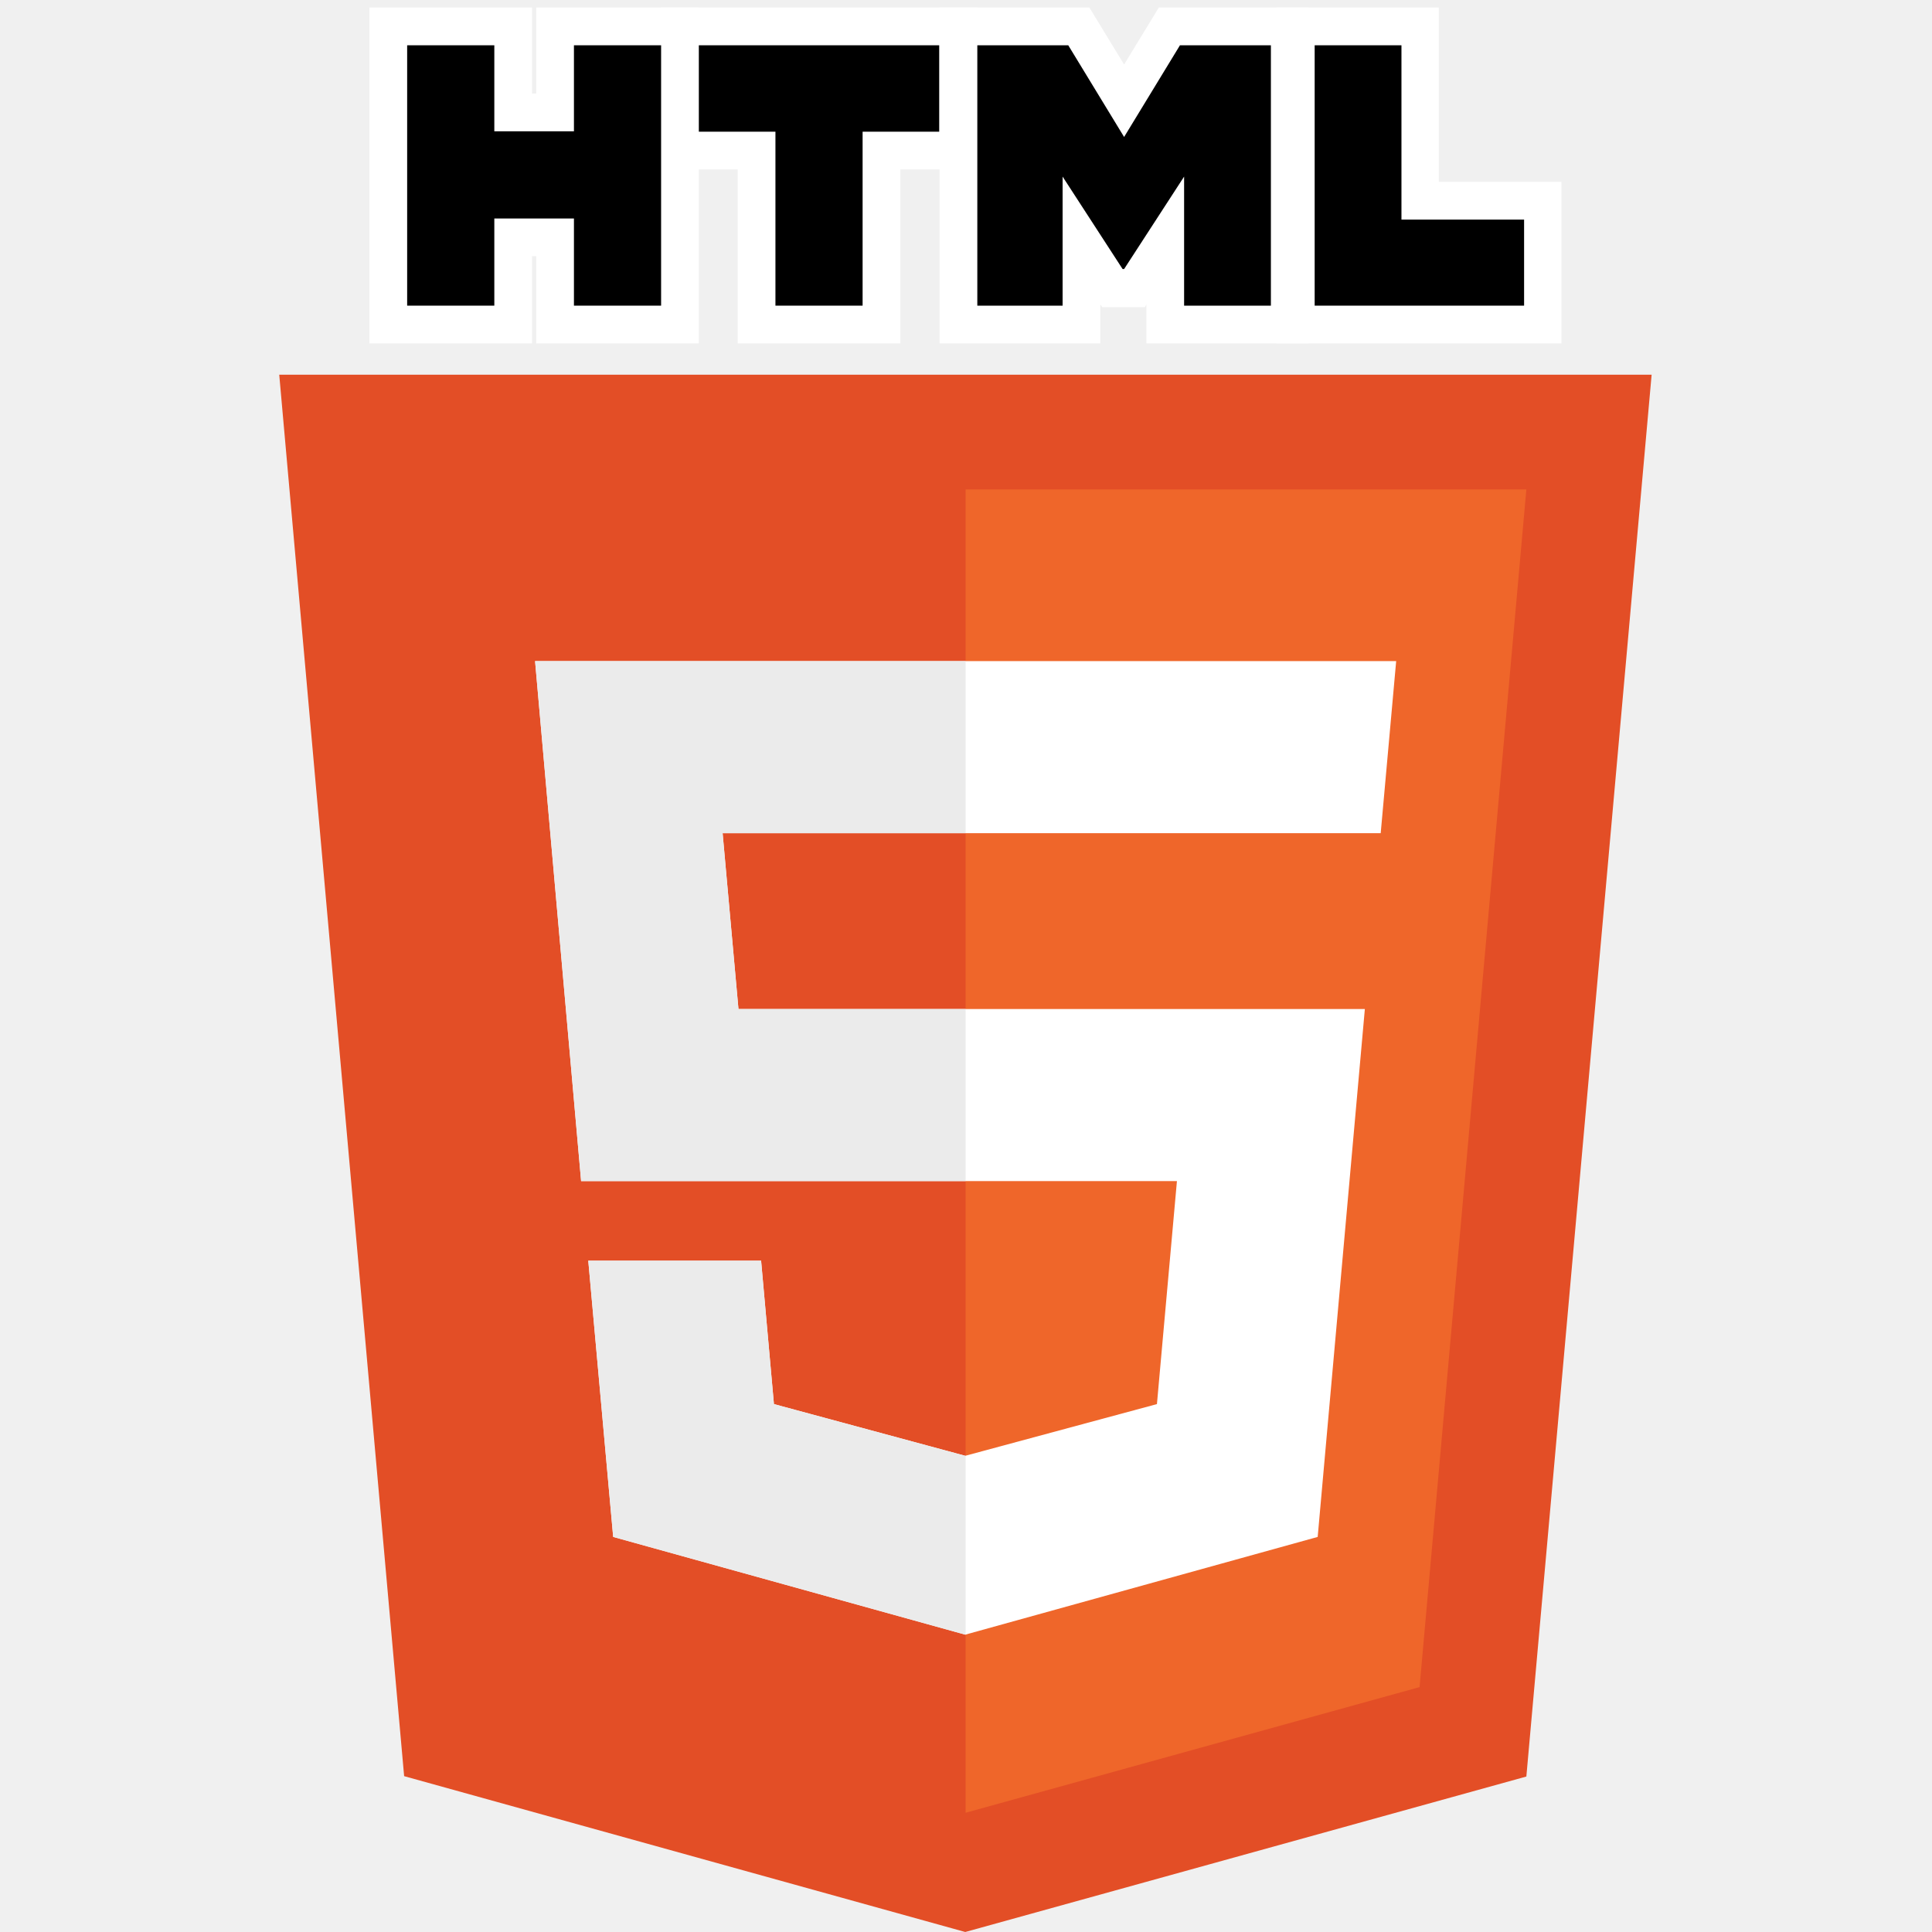
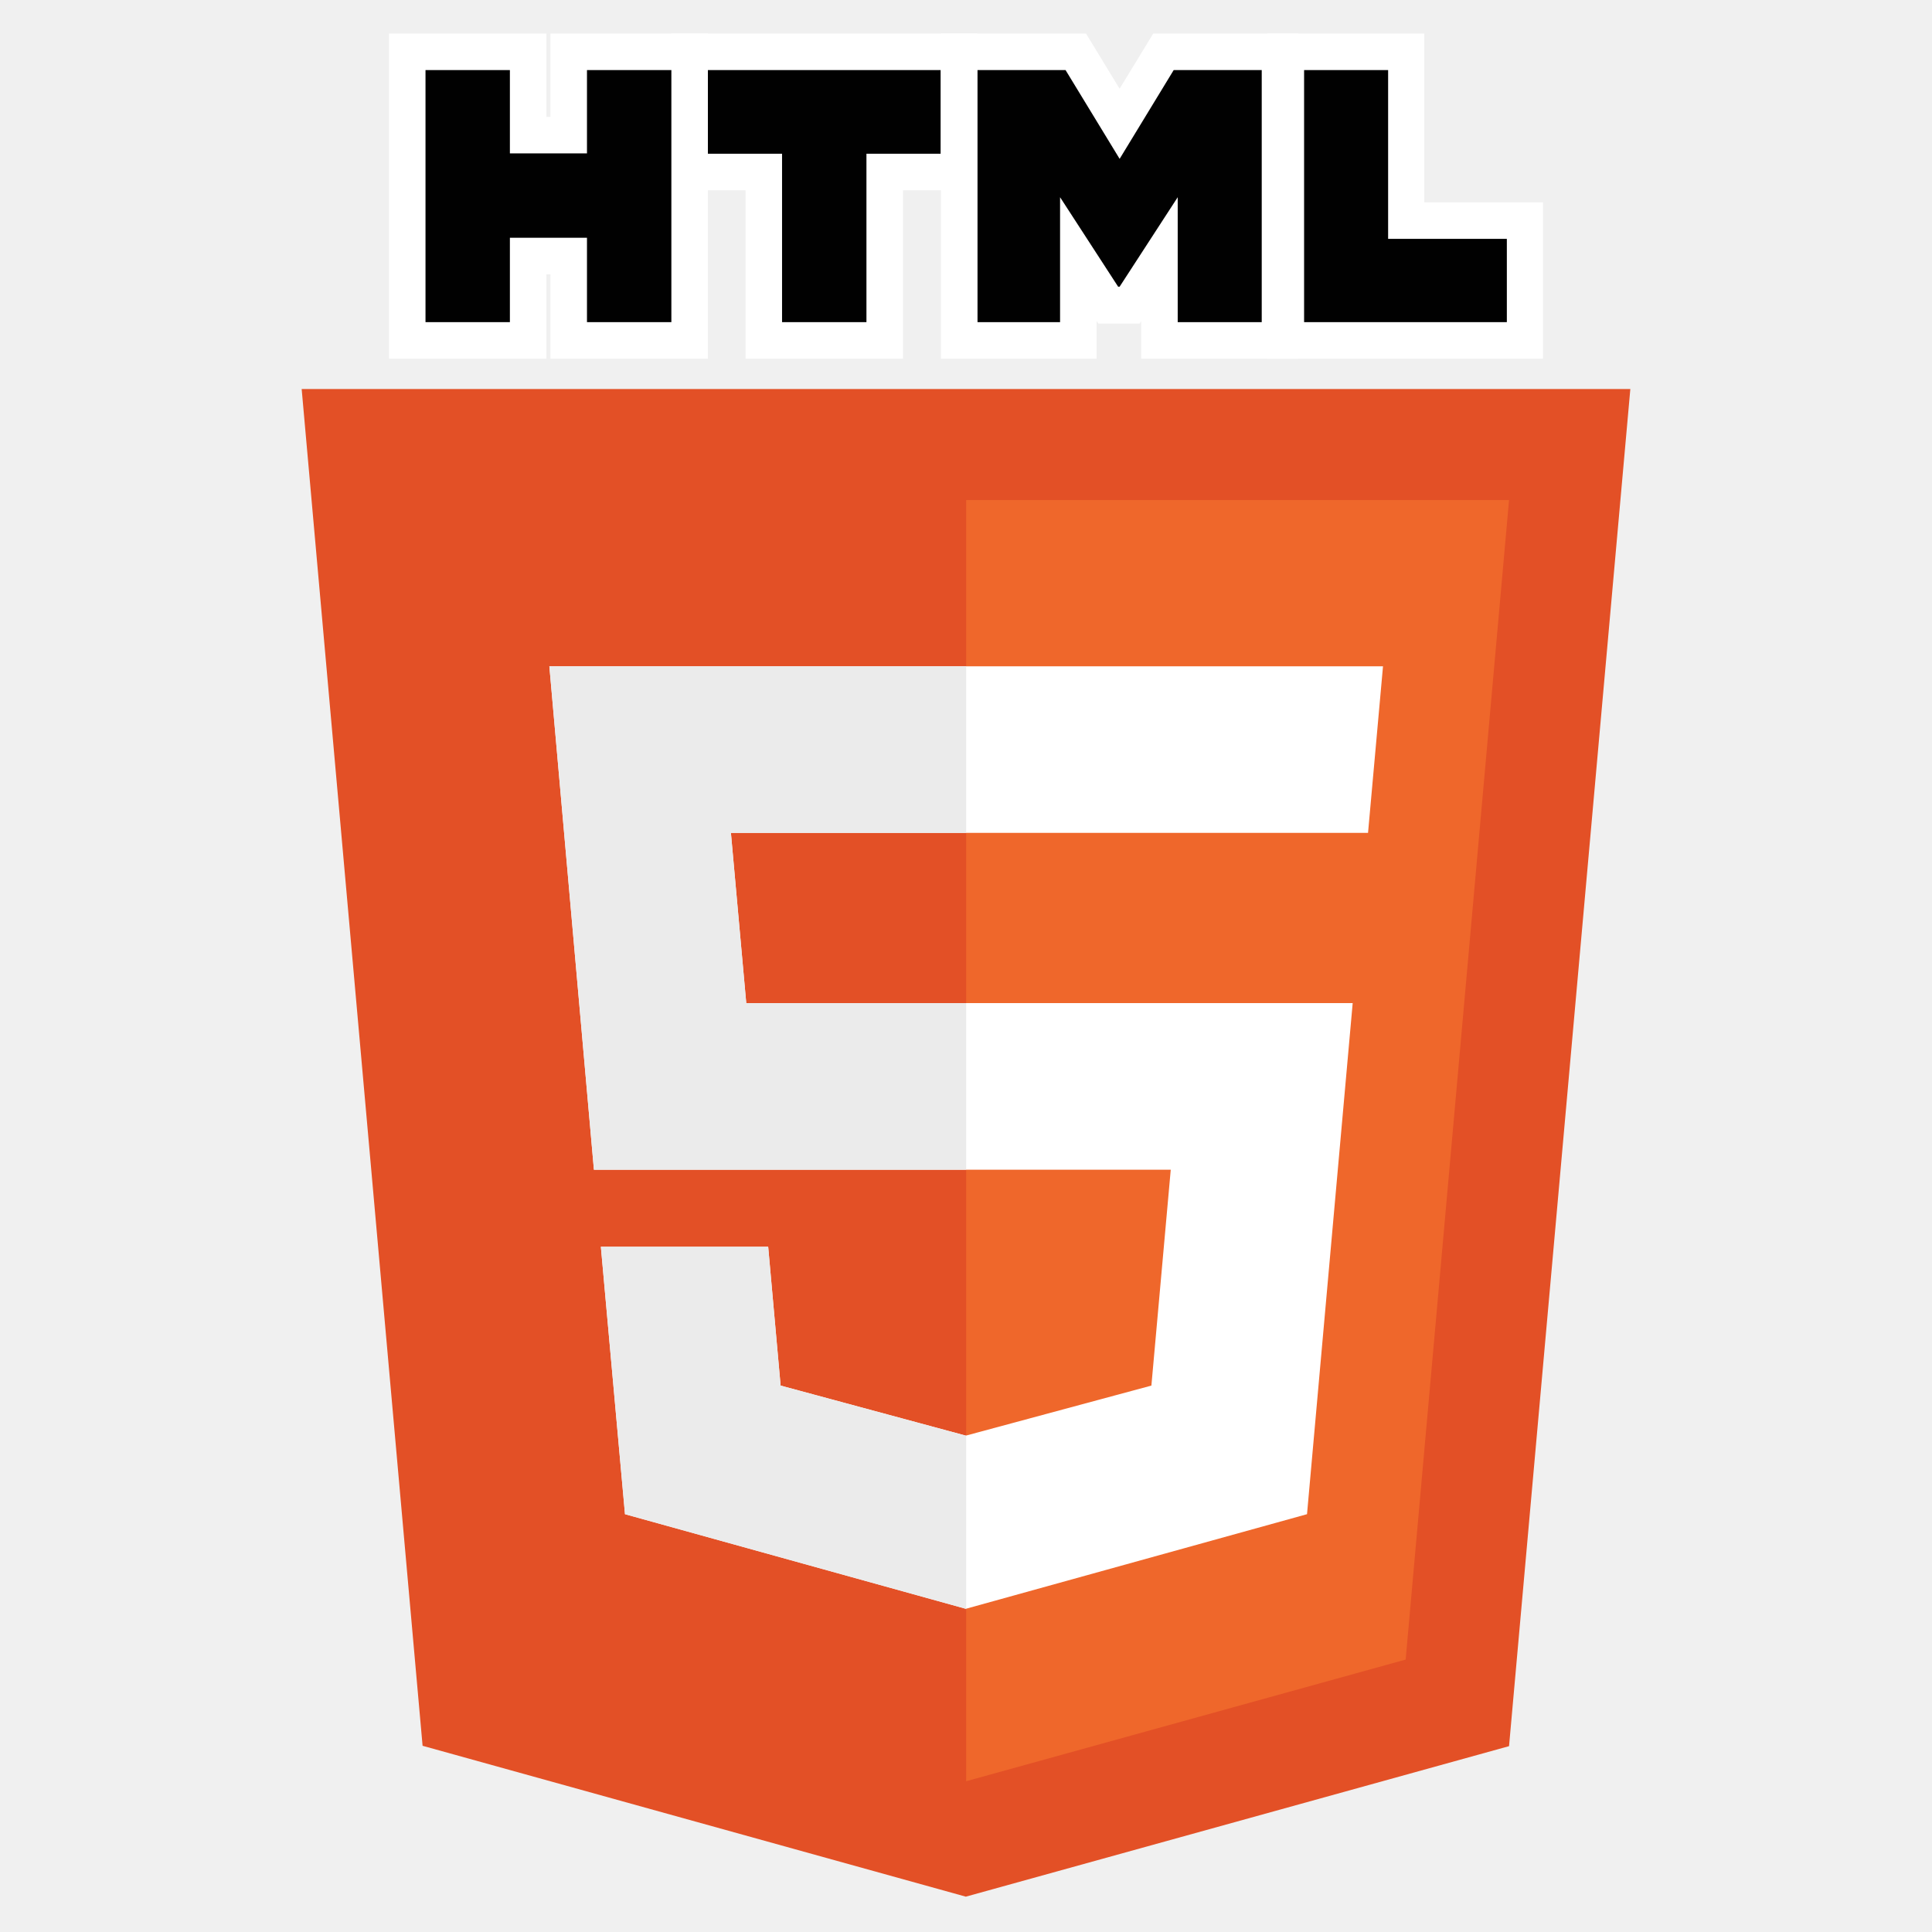
- <svg xmlns="http://www.w3.org/2000/svg" version="1.1" id="Layer_1" x="0px" y="0px" viewBox="0 0 512 512" style="enable-background:new 0 0 512 512;" xml:space="preserve">
-   <style type="text/css">
- 	.st0{display:none;}
- 	.st1{display:inline;}
- 	.st2{fill:#FFFFFF;}
- 	.st3{fill:#E34E26;}
- 	.st4{fill:#EF662A;}
- 	.st5{fill:#EBEBEB;}
- </style>
-   <g>
-     <g>
-       <g class="st0">
-         <g class="st1">
-           <g>
-             <rect x="81.9" y="-14" class="st2" width="119.3" height="121" />
-             <polygon class="st2" points="179.5,107 179.5,60.9 159.2,60.9 159.2,-14 274.9,-14 274.9,60.9 254.6,60.9 254.6,107      " />
-             <polygon class="st2" points="233,107 233,-14 297.7,-14 297.9,-13.7 298.1,-14 362.8,-14 362.8,107      " />
-             <polygon class="st2" points="322.3,107 322.3,-14 397.3,-14 397.3,32.2 429.8,32.2 429.8,107      " />
-           </g>
-         </g>
-       </g>
-       <g>
-         <g>
-           <g>
-             <polygon class="st2" points="142.1,91 142.1,67.9 141,67.9 141,91 97.9,91 97.9,2 141,2 141,24.8 142.1,24.8 142.1,2 185.2,2        185.2,91      " />
-             <polygon class="st2" points="195.5,91 195.5,44.9 175.2,44.9 175.2,2 258.9,2 258.9,44.9 238.6,44.9 238.6,91      " />
-             <polygon class="st2" points="303.8,91 303.8,80.7 303.4,81.4 292.1,81.4 291.6,80.7 291.6,91 249,91 249,2 288.7,2 297.9,17.1        307.1,2 346.8,2 346.8,91      " />
-             <polygon class="st2" points="338.3,91 338.3,2 381.3,2 381.3,48.2 413.8,48.2 413.8,91      " />
-           </g>
-         </g>
-       </g>
-     </g>
-     <g>
-       <g class="st0">
-         <g class="st1">
-           <g>
-             <rect x="91.9" y="-4" class="st2" width="99.3" height="101" />
-             <polygon class="st2" points="189.5,97 189.5,50.9 169.2,50.9 169.2,-4 264.9,-4 264.9,50.9 244.6,50.9 244.6,97      " />
-             <polygon class="st2" points="297.8,97 297.8,87.4 297.6,87.4 297.6,97 243,97 243,-4 292.1,-4 297.9,5.5 303.7,-4 352.8,-4        352.8,97      " />
-             <polygon class="st2" points="332.3,97 332.3,-4 387.3,-4 387.3,42.2 419.8,42.2 419.8,97      " />
-           </g>
-         </g>
-       </g>
-       <g>
-         <g>
-           <g>
-             <path d="M107.9,12H131v22.8h21.1V12h23.1v69h-23.1V57.9H131V81h-23.1V12L107.9,12z" />
-             <path d="M205.5,34.9h-20.3V12h63.7v22.9h-20.3V81h-23.1L205.5,34.9L205.5,34.9z" />
-             <path d="M259,12h24.1l14.8,24.3L312.7,12h24.1v69h-23V46.8l-15.9,24.5h-0.4l-15.9-24.5V81H259V12z" />
-             <path d="M348.3,12h23.1v46.2h32.5V81h-55.5V12H348.3z" />
-           </g>
-         </g>
-       </g>
-     </g>
-   </g>
-   <g id="Guides_to_delete">
-     <g class="st0">
-       <g>
-         <g class="st1">
-           <polygon class="st2" points="82.8,491 45.6,73.3 466.1,73.3 428.8,491 255.8,539     " />
-           <polygon class="st2" points="229.9,103.7 432.9,103.7 400.5,467.3 229.9,514.6     " />
-           <path class="st2" d="M138.2,427.5l-7.9-88.5l-0.8-9.1l-16.1-180.6h285l-8.3,92.2l0,0l-16.7,186.1l-117.7,32.7L138.2,427.5z       M255.8,358.9l26.6-7.2l1.1-12.7h-55.3l1.1,12.7L255.8,358.9z" />
-           <g>
-             <polygon class="st2" points="130.3,339 113.3,149.2 281.9,149.2 281.9,339      " />
-             <polygon class="st2" points="248.9,458.3 138.2,427.5 127.5,308.1 225.4,308.1 229.3,351.7 255,358.7 281.8,349.7 281.9,385.8        281.9,452.6 256.1,460.2      " />
-           </g>
-         </g>
-       </g>
-       <g class="st1">
-         <g>
-           <polygon class="st2" points="97.8,478.5 63.1,89.3 448.6,89.3 413.9,478.5 255.8,522.4     " />
-           <polygon class="st2" points="245.9,119.7 415.4,119.7 385.5,454.9 245.9,493.6     " />
-           <polygon class="st2" points="153.1,415.1 145,324.1 210.8,324.1 214.4,364.3 255.8,375.5 297.3,364.2 301,323 144.9,323       130.8,165.2 380.9,165.2 375,230.8 202.5,230.8 204.9,257.4 372.7,257.4 358.6,415.1 255.8,443.6     " />
-           <g>
-             <polygon class="st2" points="144.9,323 130.8,165.2 265.9,165.2 265.9,230.8 202.5,230.8 204.9,257.4 265.9,257.4 265.9,323             " />
-             <polygon class="st2" points="253.1,442.8 153.1,415.1 145,324.1 210.8,324.1 214.4,364.3 255.5,375.4 265.8,371.9 265.9,385.8        265.9,440.7 255.9,443.6      " />
-           </g>
-         </g>
-       </g>
-     </g>
-     <g>
-       <g class="st0">
-         <g class="st1">
-           <polygon class="st2" points="92.2,483.2 56.5,83.3 455.2,83.3 419.5,483.2 255.8,528.6     " />
-           <polygon class="st2" points="239.9,113.7 422,113.7 391.1,459.6 239.9,501.5     " />
-           <path class="st2" d="M147.5,419.7l-8.1-90.8l0,0l-15.1-169.8h263.2l-6.9,77.6H209l1.3,14.7h168.9l-15.1,168.3l-108.4,30.1      L147.5,419.7z M255.8,369.2l35.9-9.7l2.7-30.6h-77.2l2.7,30.6L255.8,369.2z" />
-           <g>
-             <polygon class="st2" points="139.4,329 124.3,159.2 271.9,159.2 271.9,236.8 209,236.8 210.3,251.4 271.9,251.4 271.9,329             " />
-             <polygon class="st2" points="251.5,448.6 147.5,419.7 138.4,318.1 216.3,318.1 220,359.6 255.3,369.1 271.8,363.6 271.9,385.8        271.9,445.2 256,449.8      " />
-           </g>
-         </g>
-       </g>
-       <g>
-         <g>
-           <polygon class="st3" points="107.1,470.7 74,99.3 437.7,99.3 404.5,470.8 255.8,512     " />
-           <polygon class="st4" points="255.9,129.7 255.9,480.4 376.2,447.1 404.5,129.7     " />
-           <polygon class="st2" points="141.8,175.2 154,313 311.9,313 306.6,372.1 255.8,385.8 205.1,372.1 201.7,334.1 155.9,334.1       162.5,407.3 255.8,433.2 349.2,407.3 361.7,267.4 195.7,267.4 191.5,220.8 365.7,220.8 365.9,220.8 370,175.2     " />
-           <g>
-             <polygon class="st5" points="255.9,175.2 141.8,175.2 154,313 255.9,313 255.9,267.4 195.7,267.4 191.5,220.8 255.9,220.8             " />
-             <polygon class="st5" points="255.9,385.8 255.8,385.8 205.1,372.1 201.7,334.1 155.9,334.1 162.5,407.3 255.8,433.2        255.9,433.2      " />
-           </g>
-         </g>
-       </g>
-     </g>
+ <svg xmlns="http://www.w3.org/2000/svg" id="Layer_1" data-name="Layer 1" viewBox="0 0 100 100">
+   <defs>
+     <style>.cls-1{fill:#fff;}.cls-2{fill:#010101;}.cls-3{fill:#e35026;}.cls-4{fill:#ef672b;}.cls-5{fill:#ebebeb;}</style>
+   </defs>
+   <polygon class="cls-1" points="28.491 18.565 28.491 14.197 28.283 14.197 28.283 18.565 20.134 18.565 20.134 1.737 28.283 1.737 28.283 6.048 28.491 6.048 28.491 1.737 36.641 1.737 36.641 18.565 28.491 18.565" />
+   <polygon class="cls-1" points="38.589 18.565 38.589 9.848 34.75 9.848 34.75 1.737 50.577 1.737 50.577 9.848 46.738 9.848 46.738 18.565 38.589 18.565" />
+   <polygon class="cls-1" points="59.067 18.565 59.067 16.618 58.991 16.75 56.854 16.75 56.76 16.618 56.76 18.565 48.705 18.565 48.705 1.737 56.212 1.737 57.951 4.592 59.691 1.737 67.198 1.737 67.198 18.565 59.067 18.565" />
+   <polygon class="cls-1" points="65.59 18.565 65.59 1.737 73.721 1.737 73.721 10.472 79.866 10.472 79.866 18.565 65.59 18.565" />
+   <path class="cls-2" d="M22.024,3.627h4.368V7.939h3.99V3.627H34.75V16.674H30.382v-4.368h-3.99v4.368H22.024V3.627Z" />
+   <path class="cls-2" d="M40.479,7.957H36.641v-4.33H48.686v4.33H44.847v8.717h-4.368V7.957Z" />
+   <path class="cls-2" d="M50.596,3.627h4.557l2.799,4.595L60.75,3.627h4.557V16.674h-4.349V10.208L57.951,14.84h-.076L54.869,10.208v6.467H50.596Z" />
+   <path class="cls-2" d="M67.481,3.627h4.368v8.736h6.145v4.311H67.5V3.627Z" />
+   <g id="Guides_to_delete" data-name="Guides to delete">
+     <polygon class="cls-3" points="21.873 90.362 15.614 20.135 84.386 20.135 78.108 90.381 49.991 98.171 21.873 90.362" />
+     <polygon class="cls-4" points="50.009 25.883 50.009 92.196 72.757 85.899 78.108 25.883 50.009 25.883" />
+     <polygon class="cls-1" points="28.435 34.487 30.741 60.543 60.598 60.543 59.596 71.718 49.991 74.308 40.404 71.718 39.761 64.533 31.101 64.533 32.349 78.374 49.991 83.271 67.651 78.374 70.015 51.92 38.626 51.92 37.832 43.109 70.771 43.109 70.809 43.109 71.584 34.487 28.435 34.487" />
+     <polygon class="cls-5" points="50.009 34.487 28.435 34.487 30.741 60.543 50.009 60.543 50.009 51.92 38.626 51.92 37.832 43.109 50.009 43.109 50.009 34.487" />
+     <polygon class="cls-5" points="50.009 74.308 49.991 74.308 40.404 71.718 39.761 64.533 31.101 64.533 32.349 78.374 49.991 83.271 50.009 83.271 50.009 74.308" />
  </g>
</svg>
